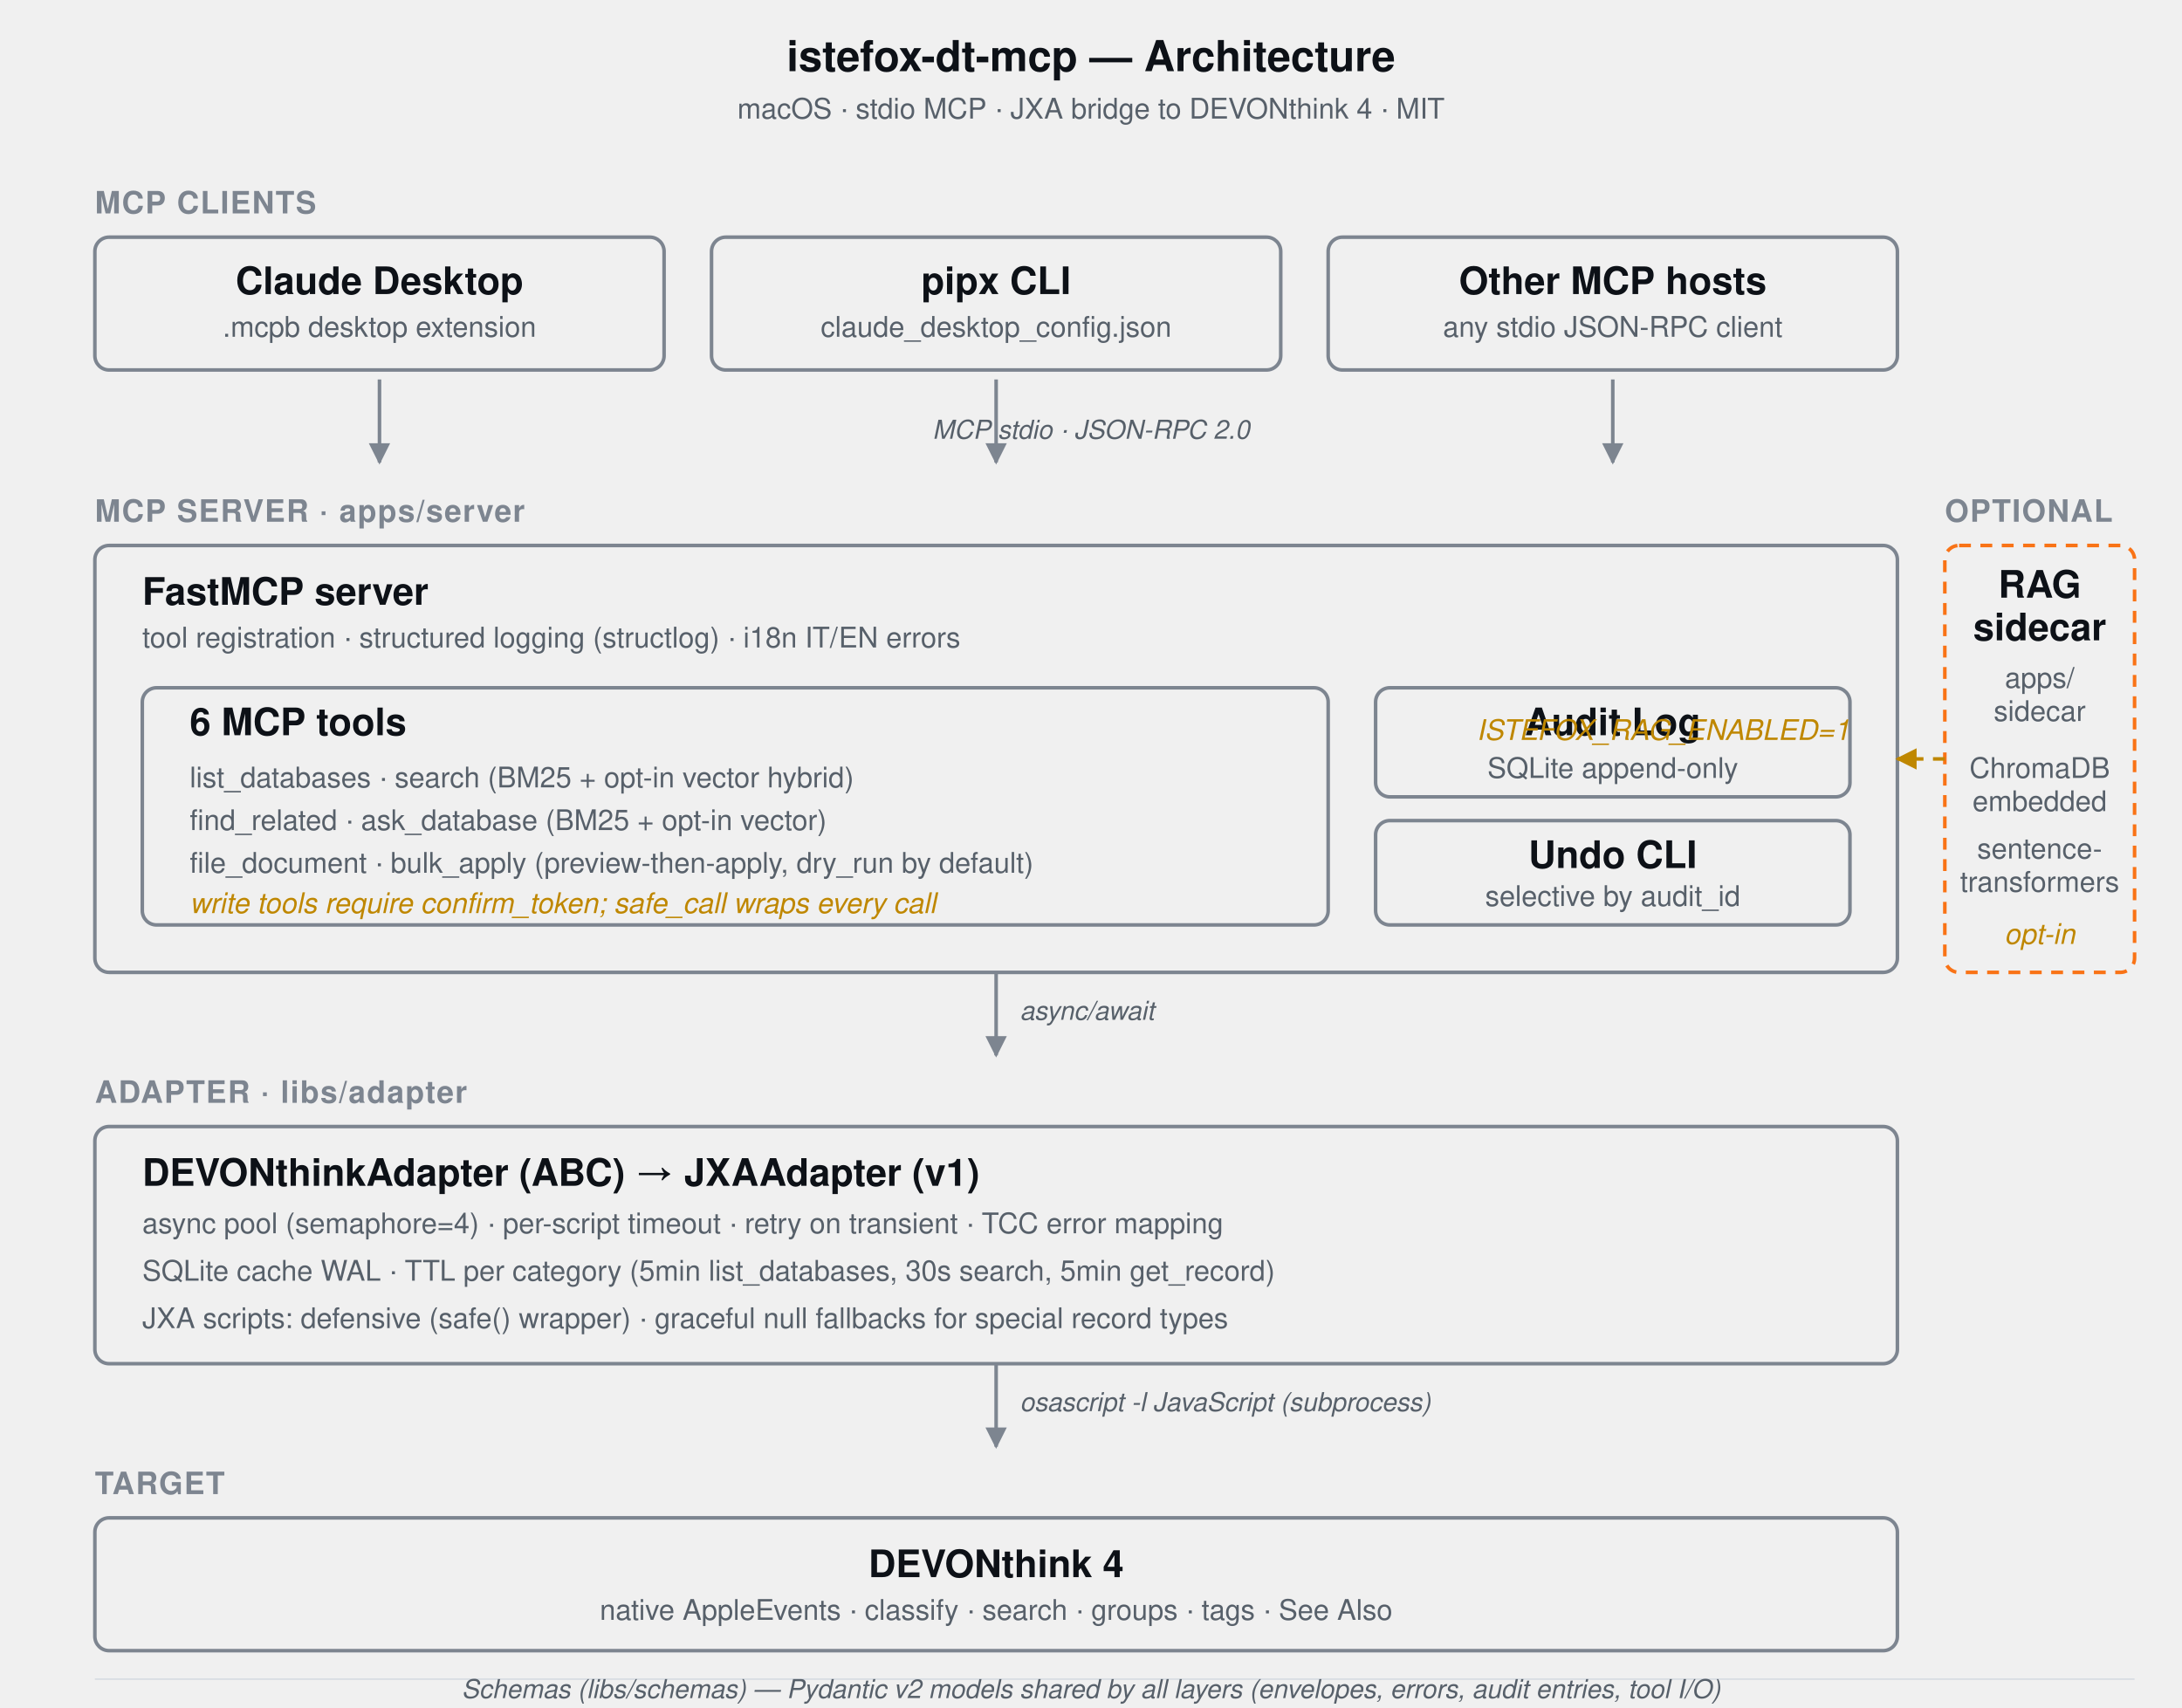
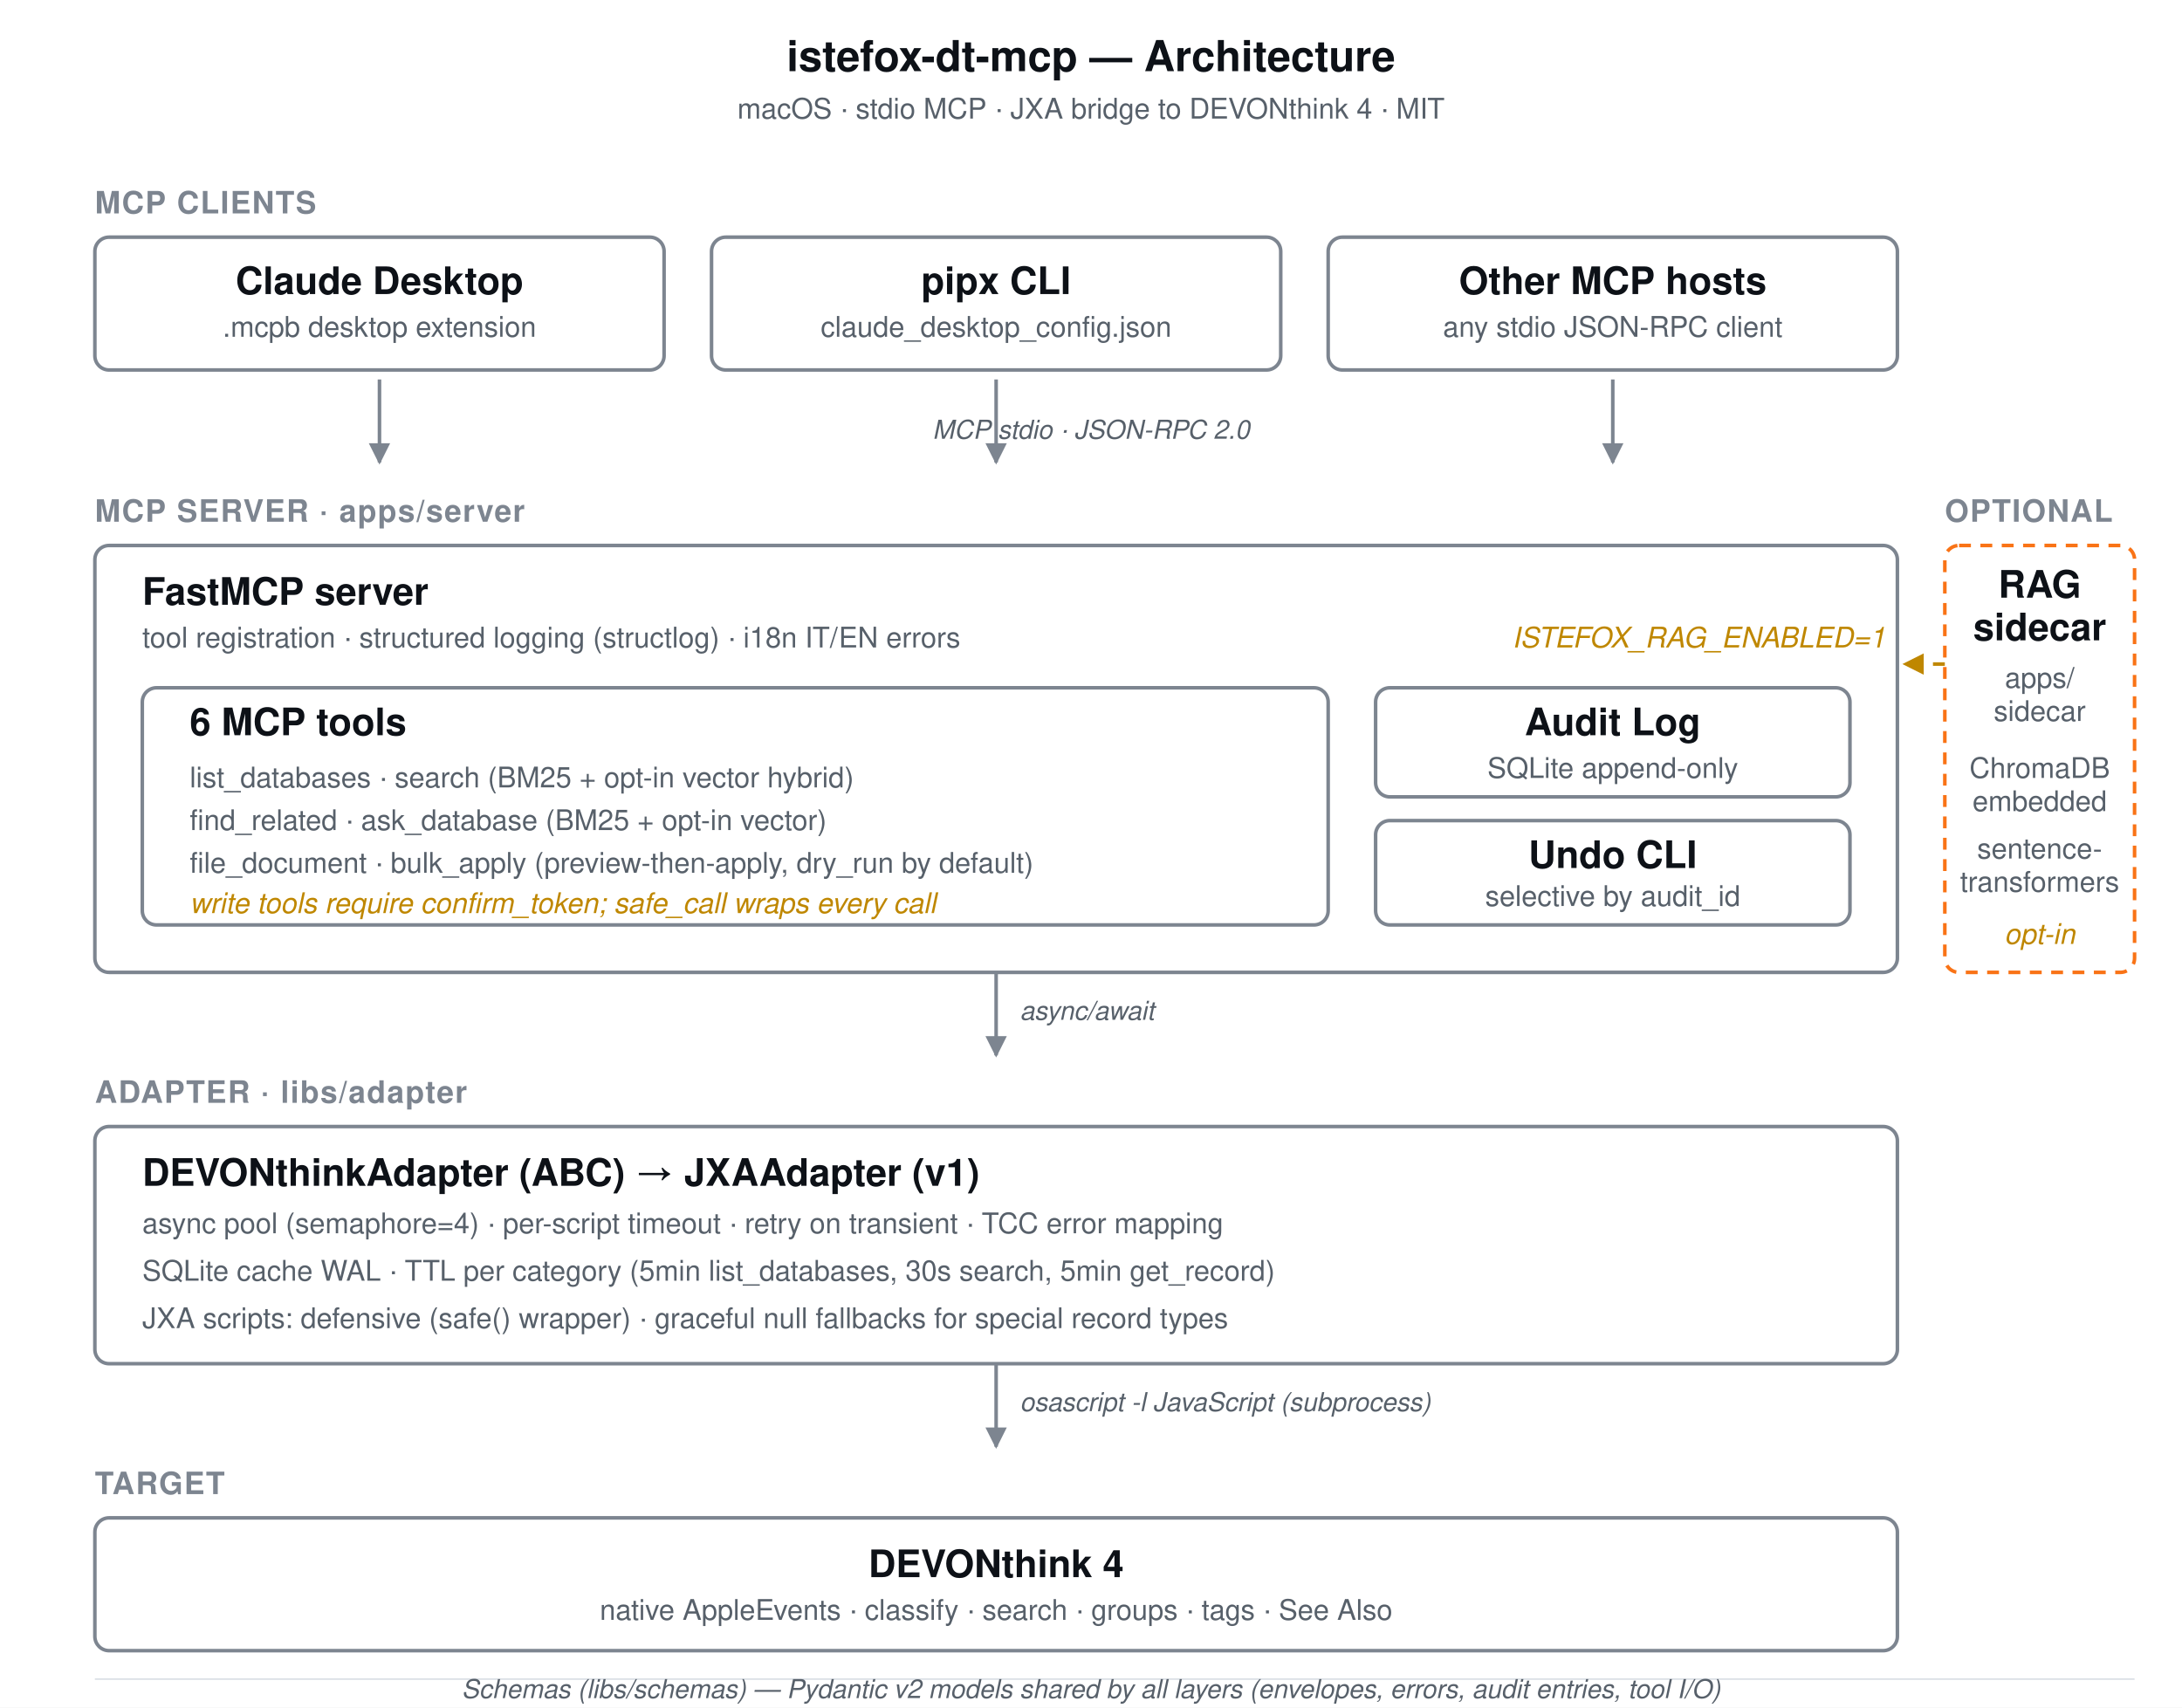
<svg xmlns="http://www.w3.org/2000/svg" viewBox="0 0 920 720" width="920" height="720" font-family="-apple-system, BlinkMacSystemFont, 'Segoe UI', Helvetica, Arial, sans-serif" aria-labelledby="title desc" role="img">
  <defs>
    <marker id="arrow" viewBox="0 0 10 10" refX="9" refY="5" markerWidth="6" markerHeight="6" orient="auto-start-reverse">
      <path d="M 0 0 L 10 5 L 0 10 z" fill="#7d8590" />
    </marker>
    <marker id="arrow-dashed" viewBox="0 0 10 10" refX="9" refY="5" markerWidth="6" markerHeight="6" orient="auto-start-reverse">
      <path d="M 0 0 L 10 5 L 0 10 z" fill="#bf8700" />
    </marker>
  </defs>
+   <rect width="920" height="720" fill="#ffffff" />
  <style>
    .box { fill: none; stroke: #7d8590; stroke-width: 1.5; rx: 6; ry: 6; }
    .box-accent { fill: none; stroke: #f97316; stroke-width: 1.5; stroke-dasharray: 5 4; rx: 6; ry: 6; }
    .layer { font-size: 13px; font-weight: 600; fill: #7d8590; letter-spacing: 0.04em; text-transform: uppercase; }
    .name { font-size: 16px; font-weight: 600; fill: #0d1117; }
    .name-dark { font-size: 16px; font-weight: 600; fill: #c9d1d9; }
    .detail { font-size: 12px; fill: #57606a; }
    .accent-text { font-size: 12px; fill: #bf8700; font-style: italic; }
    .conn { stroke: #7d8590; stroke-width: 1.5; fill: none; }
    .conn-accent { stroke: #bf8700; stroke-width: 1.5; stroke-dasharray: 5 4; fill: none; }
    .label { font-size: 11px; fill: #57606a; font-style: italic; }
  </style>
  <text x="460" y="30" text-anchor="middle" font-size="18" font-weight="700" fill="#0d1117">istefox-dt-mcp — Architecture</text>
  <text x="460" y="50" text-anchor="middle" font-size="12" fill="#57606a">macOS · stdio MCP · JXA bridge to DEVONthink 4 · MIT</text>
  <text x="40" y="90" class="layer">MCP CLIENTS</text>
  <rect class="box" x="40" y="100" width="240" height="56" />
  <text x="160" y="124" text-anchor="middle" class="name">Claude Desktop</text>
  <text x="160" y="142" text-anchor="middle" class="detail">.mcpb desktop extension</text>
  <rect class="box" x="300" y="100" width="240" height="56" />
  <text x="420" y="124" text-anchor="middle" class="name">pipx CLI</text>
  <text x="420" y="142" text-anchor="middle" class="detail">claude_desktop_config.json</text>
  <rect class="box" x="560" y="100" width="240" height="56" />
  <text x="680" y="124" text-anchor="middle" class="name">Other MCP hosts</text>
  <text x="680" y="142" text-anchor="middle" class="detail">any stdio JSON-RPC client</text>
  <line class="conn" x1="160" y1="160" x2="160" y2="195" marker-end="url(#arrow)" />
  <line class="conn" x1="420" y1="160" x2="420" y2="195" marker-end="url(#arrow)" />
  <line class="conn" x1="680" y1="160" x2="680" y2="195" marker-end="url(#arrow)" />
  <text x="460" y="185" text-anchor="middle" class="label">MCP stdio · JSON-RPC 2.0</text>
  <text x="40" y="220" class="layer">MCP SERVER · apps/server</text>
  <rect class="box" x="40" y="230" width="760" height="180" />
  <text x="60" y="255" class="name">FastMCP server</text>
  <text x="60" y="273" class="detail">tool registration · structured logging (structlog) · i18n IT/EN errors</text>
  <rect class="box" x="60" y="290" width="500" height="100" />
  <text x="80" y="310" class="name" font-size="13">6 MCP tools</text>
  <text x="80" y="332" class="detail">list_databases · search (BM25 + opt-in vector hybrid)</text>
  <text x="80" y="350" class="detail">find_related · ask_database (BM25 + opt-in vector)</text>
  <text x="80" y="368" class="detail">file_document · bulk_apply (preview-then-apply, dry_run by default)</text>
  <text x="80" y="385" class="accent-text">write tools require confirm_token; safe_call wraps every call</text>
  <rect class="box" x="580" y="290" width="200" height="46" />
  <text x="680" y="310" text-anchor="middle" class="name" font-size="13">Audit Log</text>
  <text x="680" y="328" text-anchor="middle" class="detail">SQLite append-only</text>
  <rect class="box" x="580" y="346" width="200" height="44" />
  <text x="680" y="366" text-anchor="middle" class="name" font-size="13">Undo CLI</text>
  <text x="680" y="382" text-anchor="middle" class="detail">selective by audit_id</text>
  <line class="conn" x1="420" y1="410" x2="420" y2="445" marker-end="url(#arrow)" />
  <text x="430" y="430" class="label">async/await</text>
  <text x="40" y="465" class="layer">ADAPTER · libs/adapter</text>
  <rect class="box" x="40" y="475" width="760" height="100" />
  <text x="60" y="500" class="name">DEVONthinkAdapter (ABC) → JXAAdapter (v1)</text>
  <text x="60" y="520" class="detail">async pool (semaphore=4) · per-script timeout · retry on transient · TCC error mapping</text>
  <text x="60" y="540" class="detail">SQLite cache WAL · TTL per category (5min list_databases, 30s search, 5min get_record)</text>
  <text x="60" y="560" class="detail">JXA scripts: defensive (safe() wrapper) · graceful null fallbacks for special record types</text>
  <line class="conn" x1="420" y1="575" x2="420" y2="610" marker-end="url(#arrow)" />
  <text x="430" y="595" class="label">osascript -l JavaScript (subprocess)</text>
  <text x="40" y="630" class="layer">TARGET</text>
  <rect class="box" x="40" y="640" width="760" height="56" />
  <text x="420" y="665" text-anchor="middle" class="name">DEVONthink 4</text>
  <text x="420" y="683" text-anchor="middle" class="detail">native AppleEvents · classify · search · groups · tags · See Also</text>
  <text x="820" y="220" class="layer" text-anchor="start">OPTIONAL</text>
  <rect class="box-accent" x="820" y="230" width="80" height="180" />
  <text x="860" y="252" text-anchor="middle" class="name" font-size="12">RAG</text>
  <text x="860" y="270" text-anchor="middle" class="name" font-size="12">sidecar</text>
  <text x="860" y="290" text-anchor="middle" class="detail">apps/</text>
  <text x="860" y="304" text-anchor="middle" class="detail">sidecar</text>
  <text x="860" y="328" text-anchor="middle" class="detail">ChromaDB</text>
  <text x="860" y="342" text-anchor="middle" class="detail">embedded</text>
  <text x="860" y="362" text-anchor="middle" class="detail">sentence-</text>
  <text x="860" y="376" text-anchor="middle" class="detail">transformers</text>
  <text x="860" y="398" text-anchor="middle" class="accent-text">opt-in</text>
-   <path class="conn-accent" d="M 820 320 Q 805 320 805 320 L 800 320" marker-end="url(#arrow-dashed)" />
-   <text x="780" y="312" class="accent-text" text-anchor="end" font-size="10">ISTEFOX_RAG_ENABLED=1</text>
+   <line class="conn-accent" x1="820" y1="280" x2="803" y2="280" marker-end="url(#arrow-dashed)" />
+   <text x="795" y="273" class="accent-text" text-anchor="end" font-size="10">ISTEFOX_RAG_ENABLED=1</text>
  <line x1="40" y1="708" x2="900" y2="708" stroke="#d0d7de" stroke-width="0.5" />
  <text x="460" y="716" text-anchor="middle" class="label">
    Schemas (libs/schemas) — Pydantic v2 models shared by all layers (envelopes, errors, audit entries, tool I/O)
  </text>
</svg>
